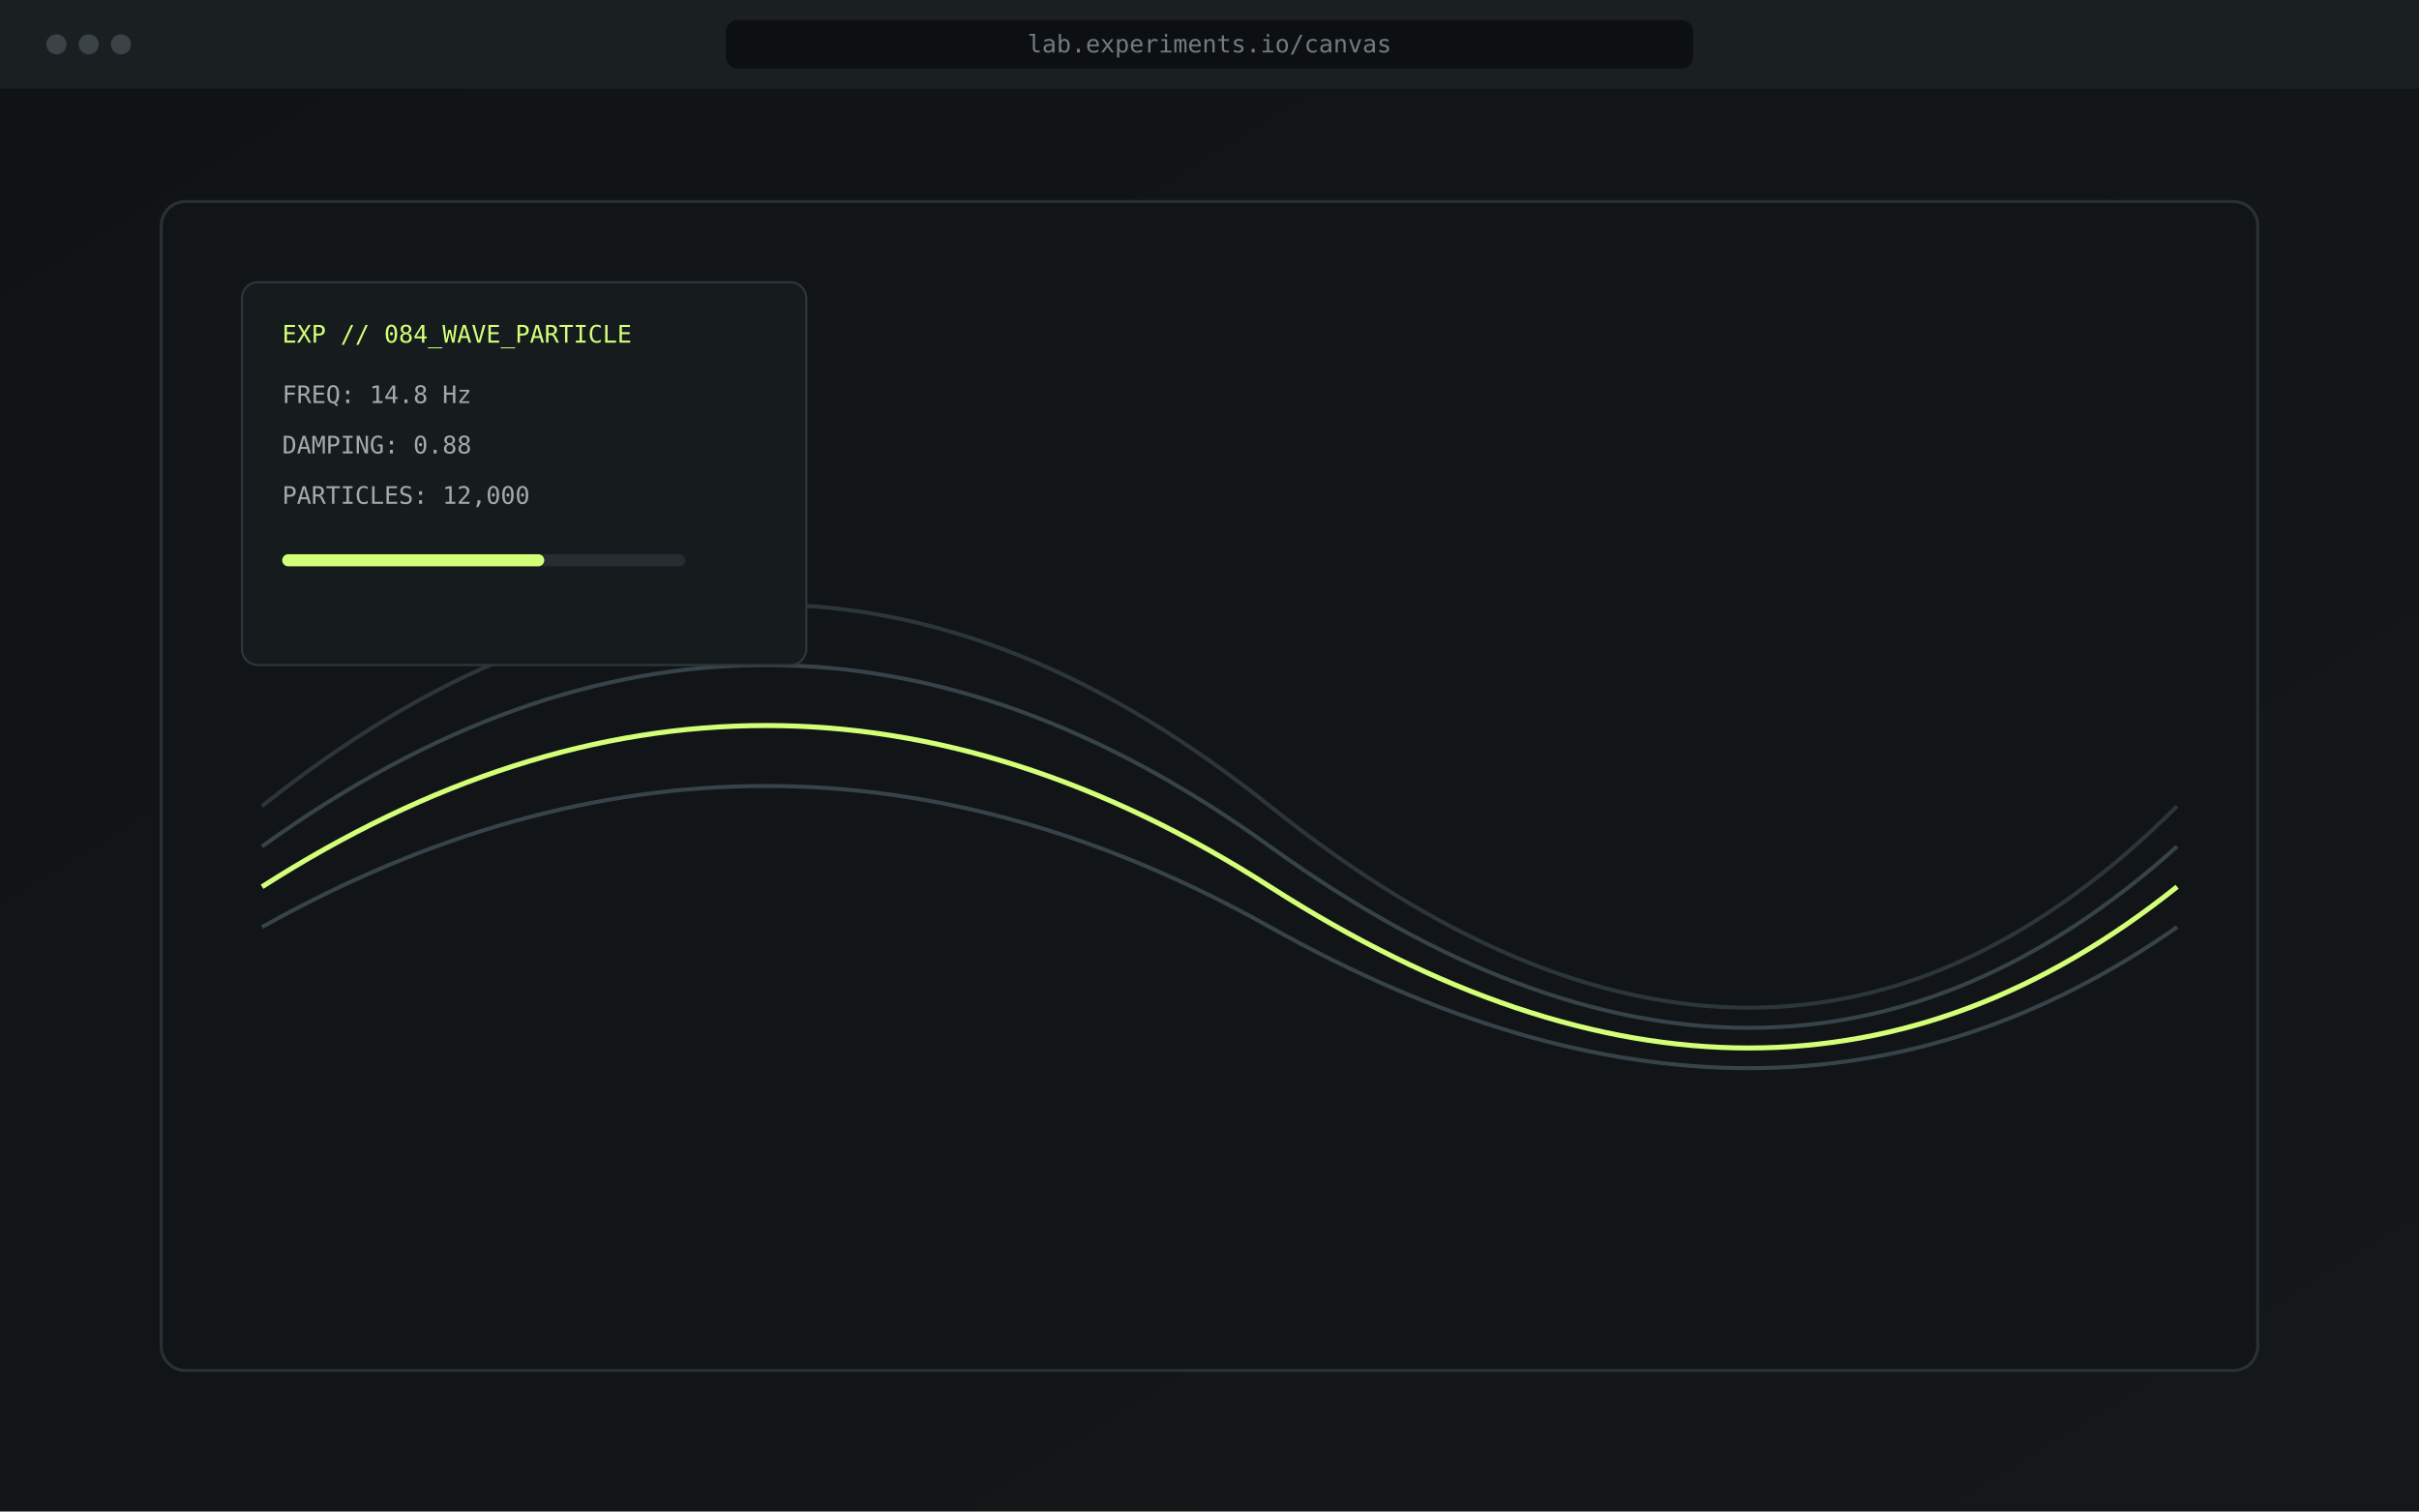
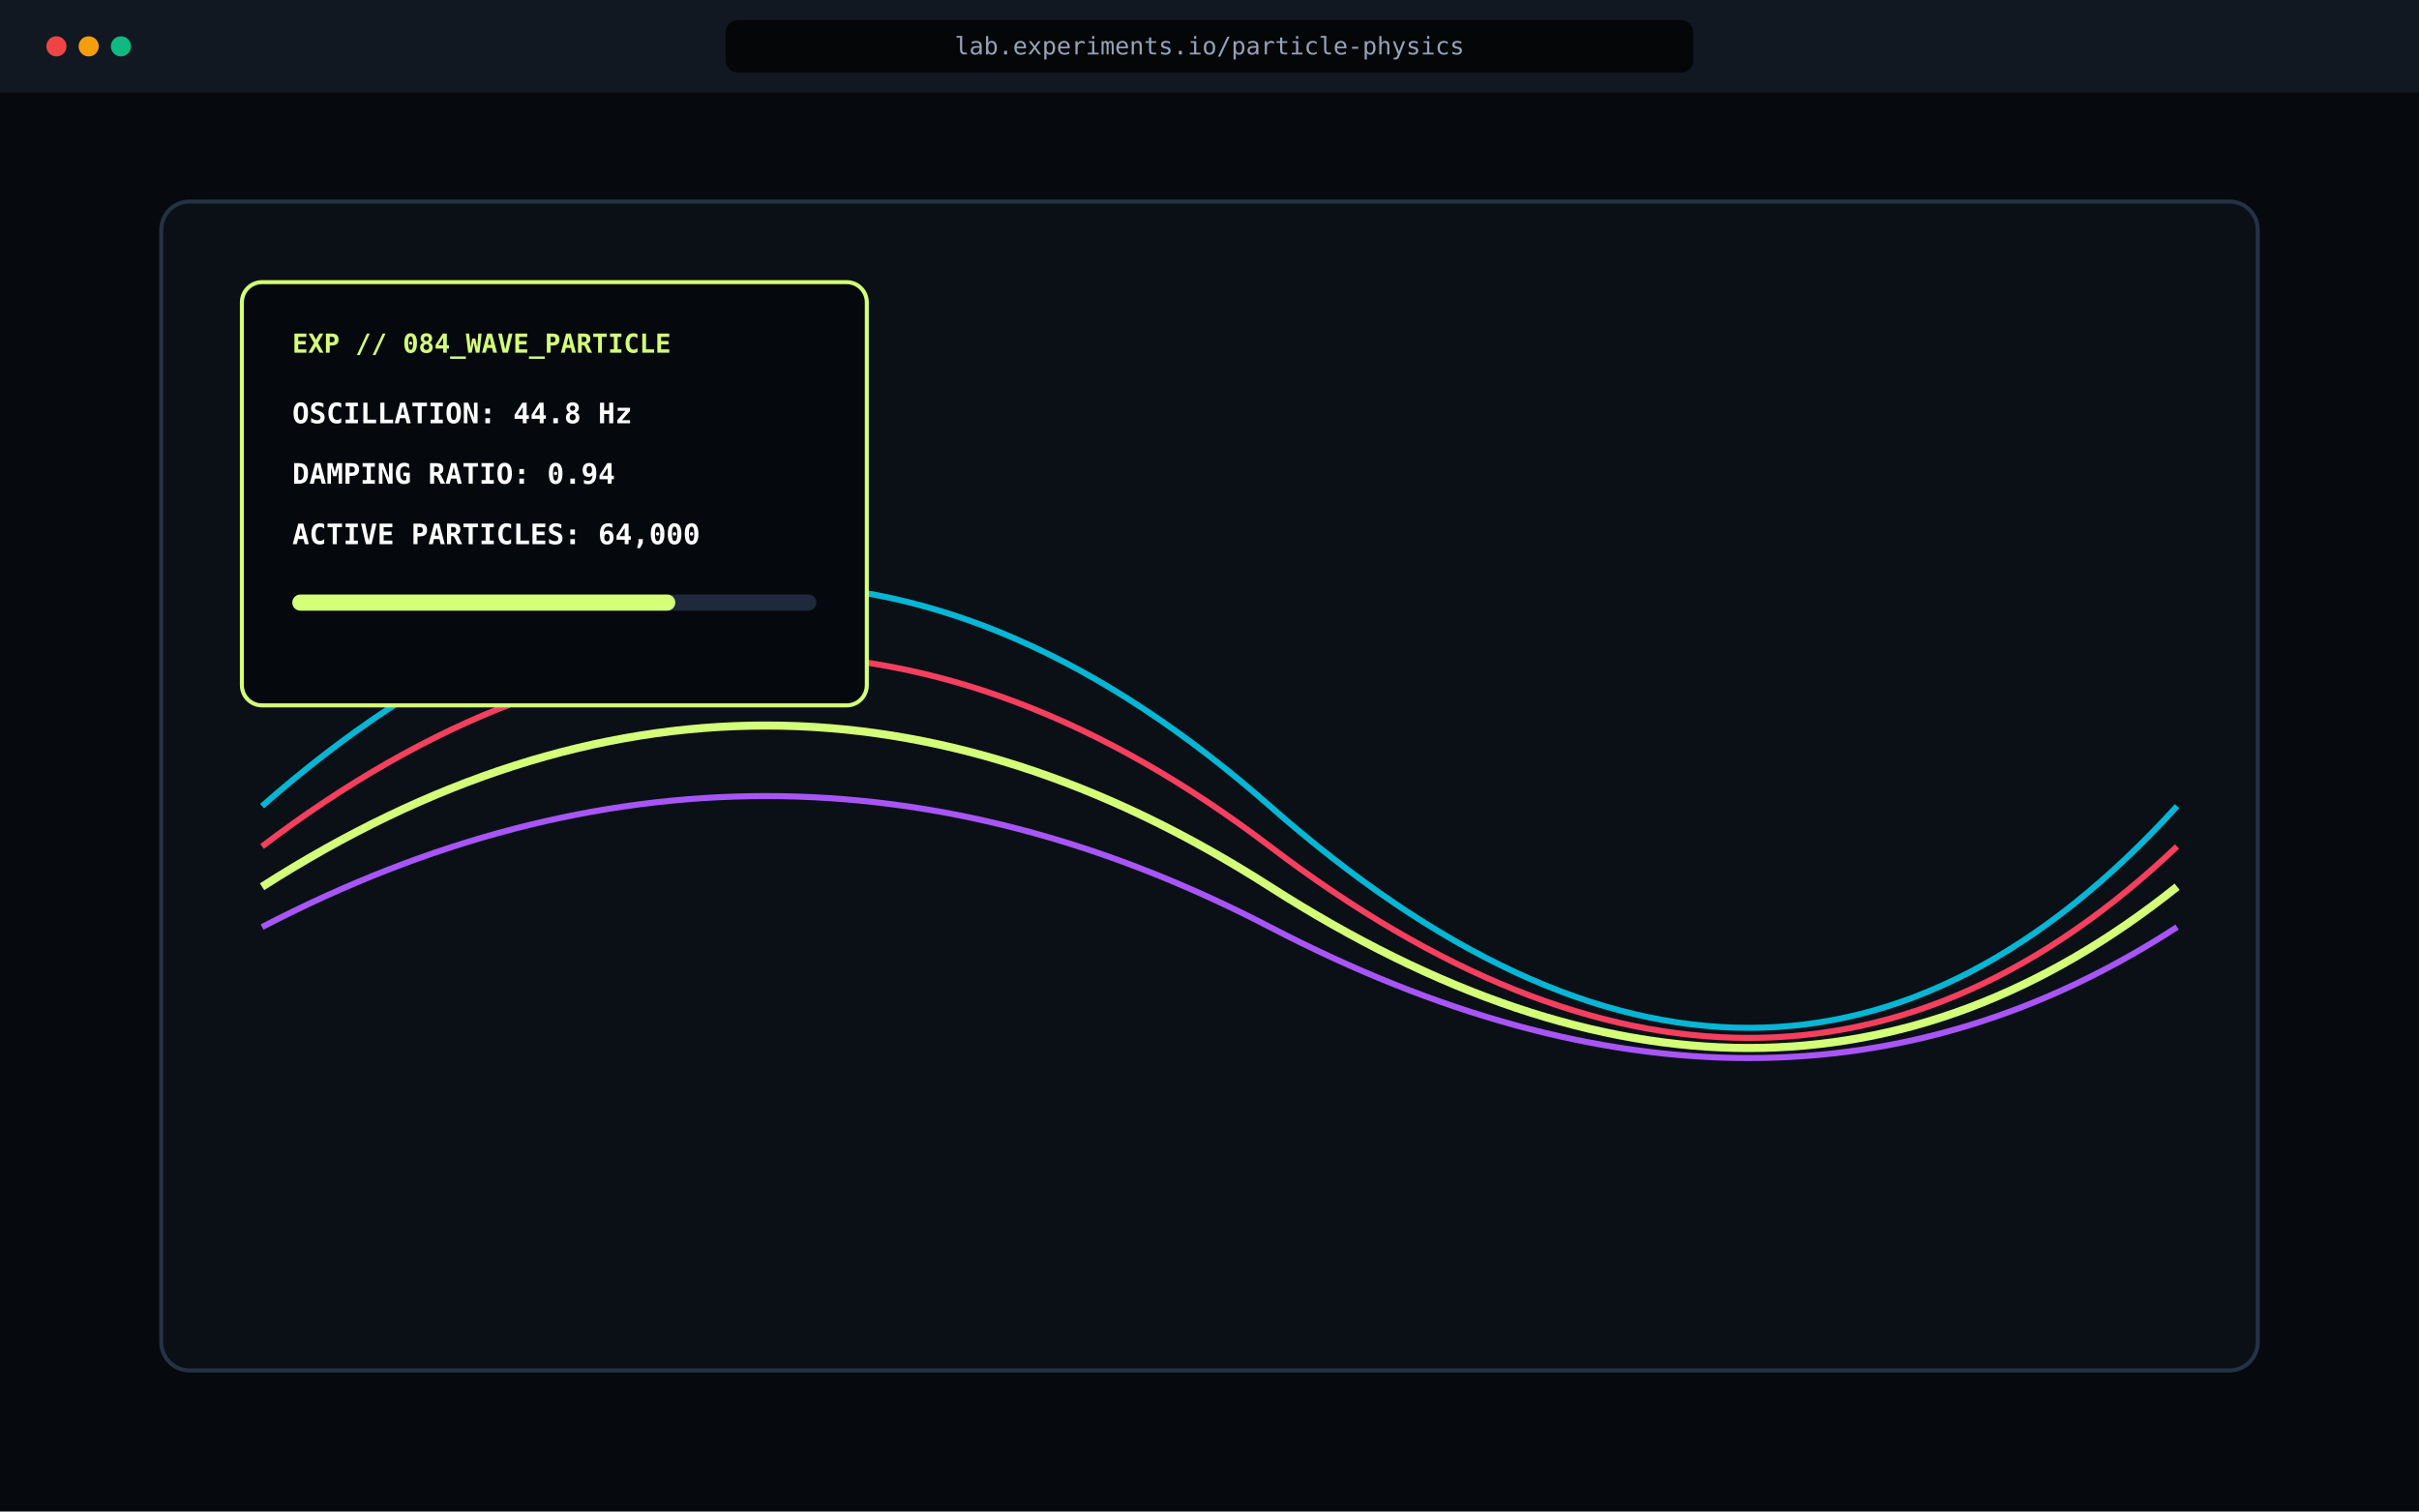
<svg xmlns="http://www.w3.org/2000/svg" viewBox="0 0 1200 750" width="1200" height="750">
-   <defs>
-     <linearGradient id="expBg" x1="0%" y1="0%" x2="100%" y2="100%">
-       <stop offset="0%" stop-color="#101314" />
-       <stop offset="100%" stop-color="#14181a" />
-     </linearGradient>
-   </defs>
-   <rect width="1200" height="750" fill="url(#expBg)" />
-   <rect width="1200" height="44" fill="#1a1f21" />
-   <circle cx="28" cy="22" r="5" fill="#3c4346" />
-   <circle cx="44" cy="22" r="5" fill="#3c4346" />
-   <circle cx="60" cy="22" r="5" fill="#3c4346" />
-   <rect x="360" y="10" width="480" height="24" rx="6" fill="#0d1012" />
-   <text x="600" y="26" fill="#717c80" font-family="monospace" font-size="12" text-anchor="middle">lab.experiments.io/canvas</text>
+   <rect width="1200" height="750" fill="#06090D" />
+   <rect width="1200" height="46" fill="#111822" />
+   <circle cx="28" cy="23" r="5" fill="#EF4444" />
+   <circle cx="44" cy="23" r="5" fill="#F59E0B" />
+   <circle cx="60" cy="23" r="5" fill="#10B981" />
+   <rect x="360" y="10" width="480" height="26" rx="6" fill="#040608" />
+   <text x="600" y="27" fill="#94A3B8" font-family="monospace" font-size="12" text-anchor="middle">lab.experiments.io/particle-physics</text>
  <g transform="translate(80, 100)">
-     <rect width="1040" height="580" rx="12" fill="#111517" stroke="#293135" stroke-width="1.5" />
-     <path d="M 50 300 Q 300 100, 550 300 T 1000 300" fill="none" stroke="#2c363a" stroke-width="2" />
-     <path d="M 50 320 Q 300 140, 550 320 T 1000 320" fill="none" stroke="#364349" stroke-width="2" />
-     <path d="M 50 340 Q 300 180, 550 340 T 1000 340" fill="none" stroke="#D4FF78" stroke-width="2.5" />
-     <path d="M 50 360 Q 300 220, 550 360 T 1000 360" fill="none" stroke="#364349" stroke-width="2" />
-     <rect x="40" y="40" width="280" height="190" rx="8" fill="#161b1e" stroke="#2e383c" stroke-width="1" />
-     <text x="60" y="70" fill="#D4FF78" font-family="monospace" font-size="12">EXP // 084_WAVE_PARTICLE</text>
-     <text x="60" y="100" fill="#A5AAA7" font-family="monospace" font-size="12">FREQ: 14.8 Hz</text>
-     <text x="60" y="125" fill="#A5AAA7" font-family="monospace" font-size="12">DAMPING: 0.88</text>
-     <text x="60" y="150" fill="#A5AAA7" font-family="monospace" font-size="12">PARTICLES: 12,000</text>
-     <rect x="60" y="175" width="200" height="6" rx="3" fill="#252d31" />
-     <rect x="60" y="175" width="130" height="6" rx="3" fill="#D4FF78" />
+     <rect width="1040" height="580" rx="14" fill="#0B1017" stroke="#253245" stroke-width="2" />
+     <path d="M 50 300 Q 300 80, 550 300 T 1000 300" fill="none" stroke="#06B6D4" stroke-width="3" />
+     <path d="M 50 320 Q 300 130, 550 320 T 1000 320" fill="none" stroke="#F43F5E" stroke-width="3" />
+     <path d="M 50 340 Q 300 180, 550 340 T 1000 340" fill="none" stroke="#D4FF78" stroke-width="4" />
+     <path d="M 50 360 Q 300 230, 550 360 T 1000 360" fill="none" stroke="#A855F7" stroke-width="3" />
+     <rect x="40" y="40" width="310" height="210" rx="10" fill="#05080C" stroke="#D4FF78" stroke-width="2" />
+     <text x="65" y="75" fill="#D4FF78" font-family="monospace" font-size="13" font-weight="700">EXP // 084_WAVE_PARTICLE</text>
+     <text x="65" y="110" fill="#FFFFFF" font-family="monospace" font-size="14" font-weight="600">OSCILLATION: 44.8 Hz</text>
+     <text x="65" y="140" fill="#FFFFFF" font-family="monospace" font-size="14" font-weight="600">DAMPING RATIO: 0.94</text>
+     <text x="65" y="170" fill="#FFFFFF" font-family="monospace" font-size="14" font-weight="600">ACTIVE PARTICLES: 64,000</text>
+     <rect x="65" y="195" width="260" height="8" rx="4" fill="#1E293B" />
+     <rect x="65" y="195" width="190" height="8" rx="4" fill="#D4FF78" />
  </g>
</svg>
